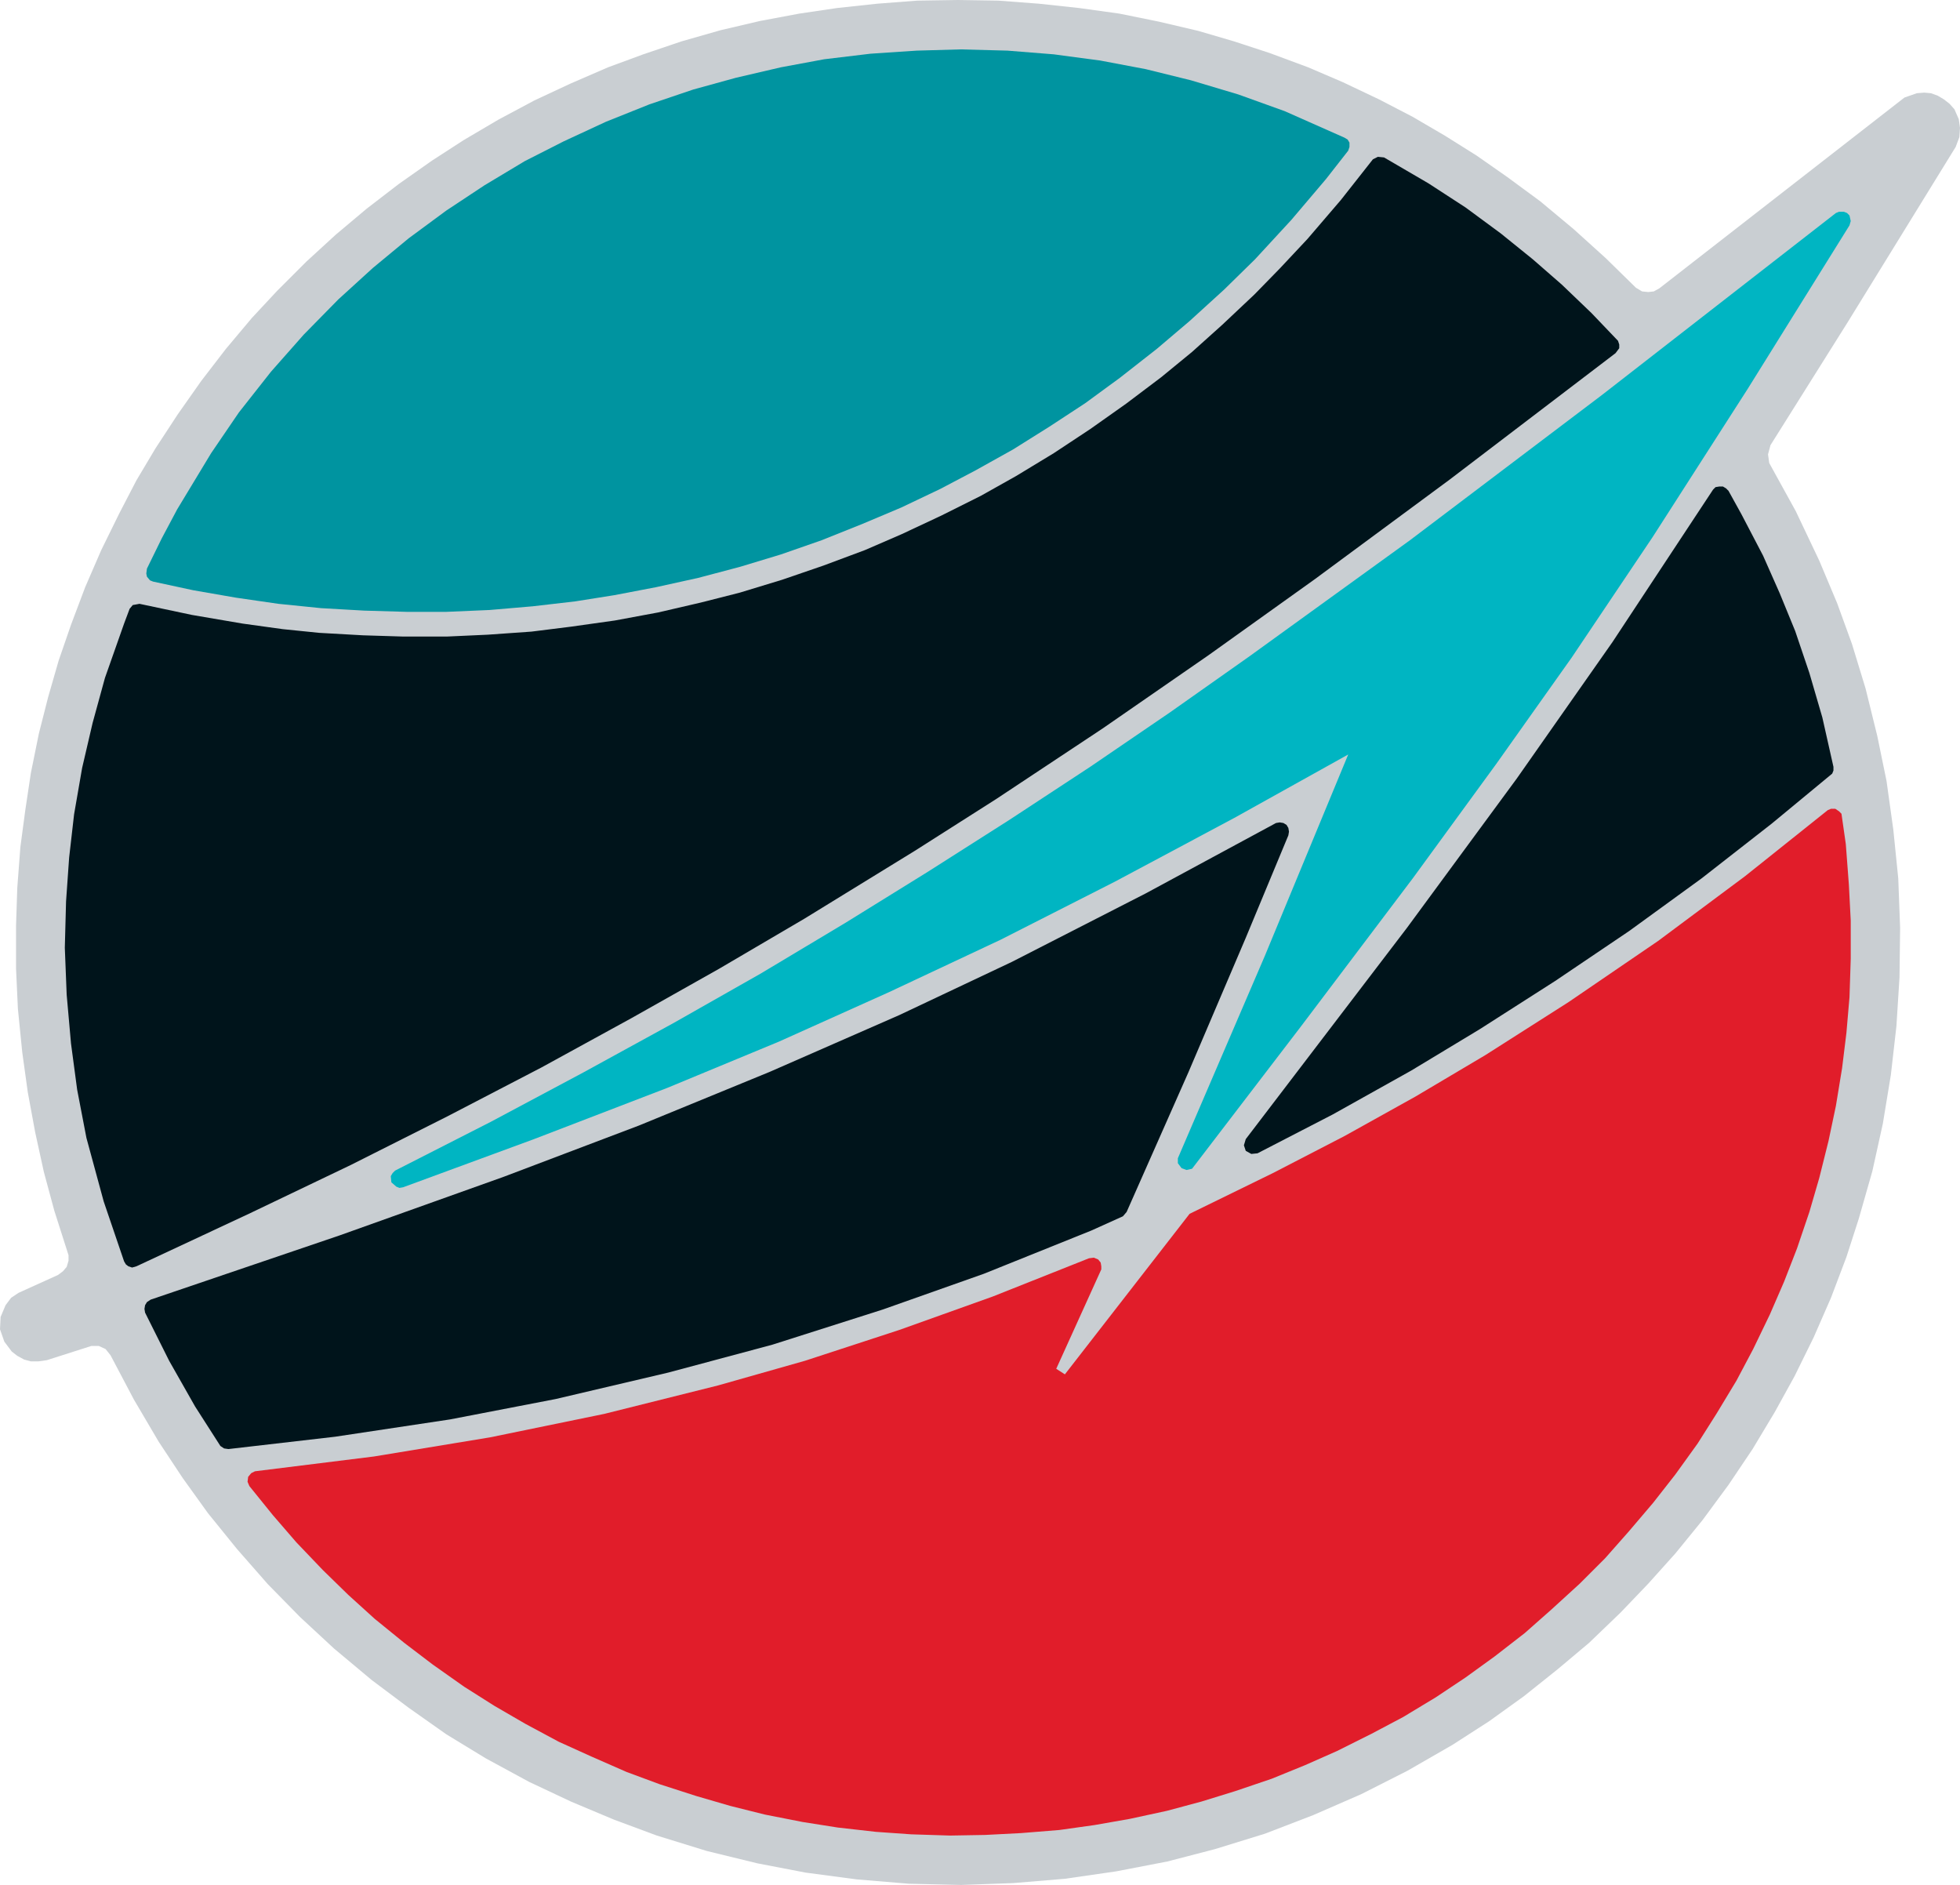
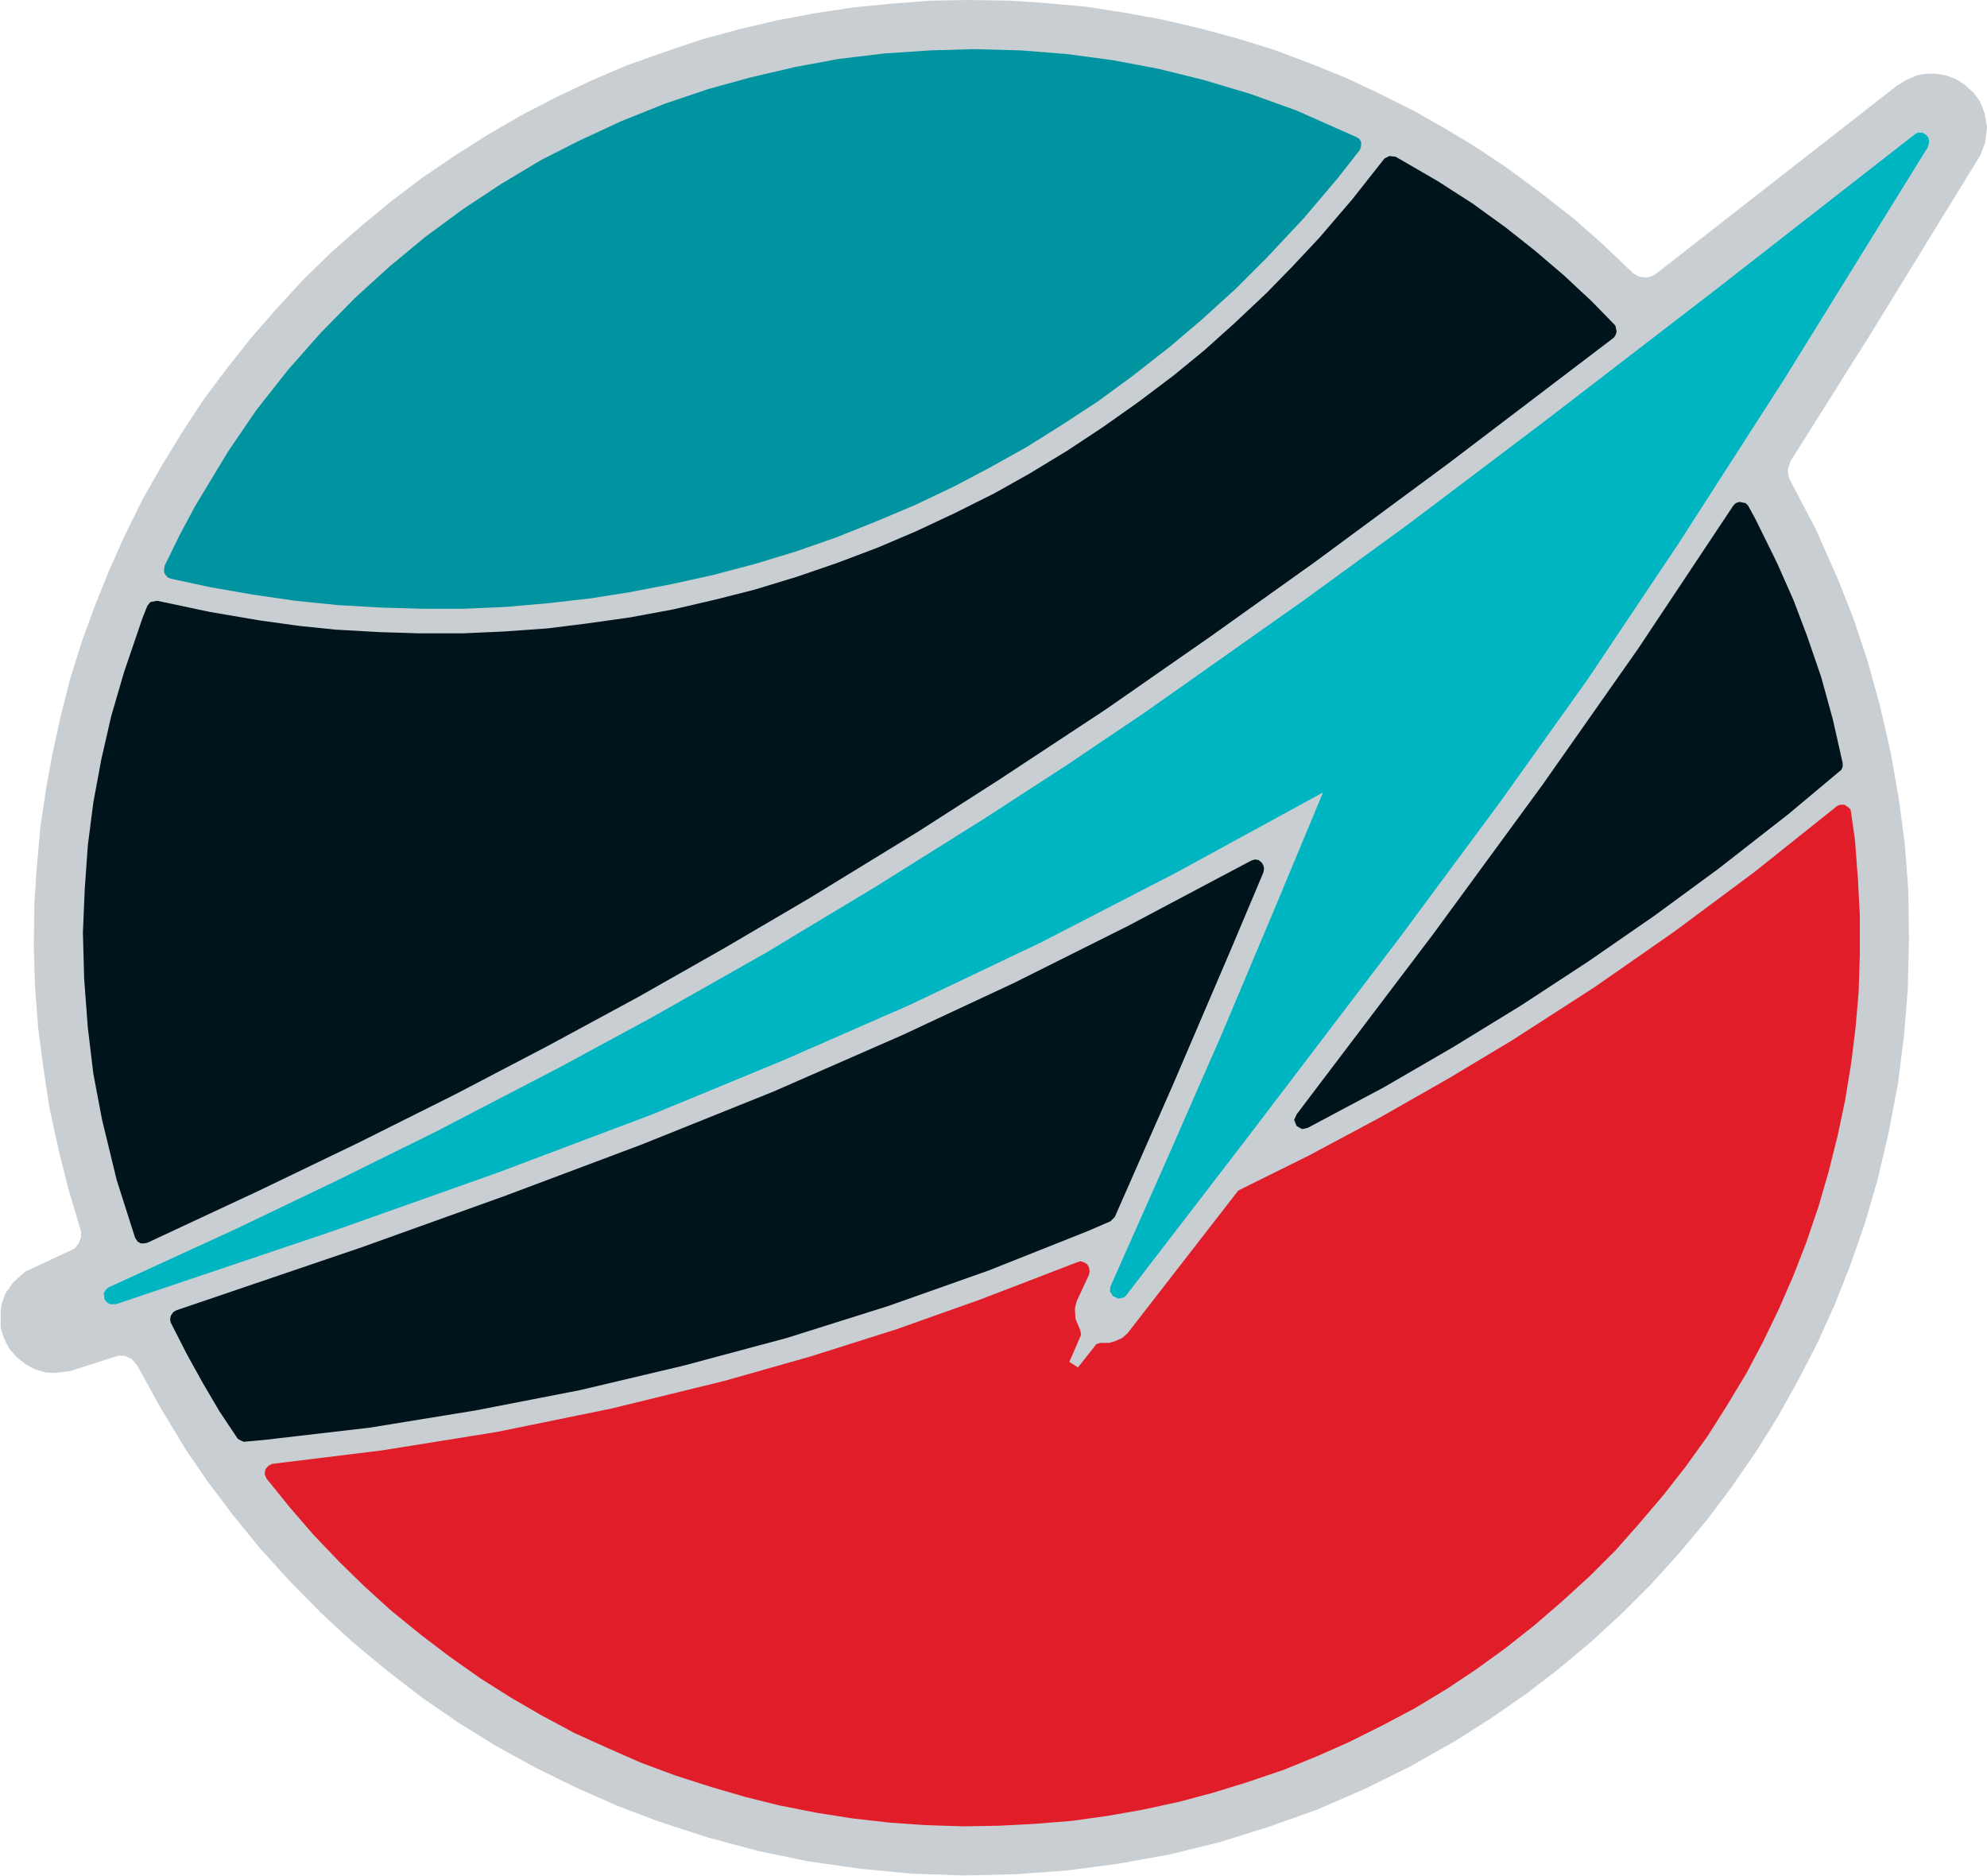
- <svg xmlns="http://www.w3.org/2000/svg" width="31.75mm" height="30.53mm" viewBox="0 0 31.75 30.53">
-   <path id="metal" fill="#C9CED2" d="M0.94,20.65 L1.02,20.59 L1.08,20.52 L1.11,20.42 L1.11,20.33 L0.88,19.61 L0.71,18.98 L0.57,18.34 L0.45,17.69 L0.36,17.04 L0.29,16.34 L0.26,15.69 L0.26,14.99 L0.28,14.38 L0.33,13.72 L0.41,13.12 L0.50,12.52 L0.63,11.88 L0.78,11.29 L0.95,10.70 L1.15,10.12 L1.38,9.51 L1.64,8.91 L1.93,8.32 L2.21,7.78 L2.52,7.26 L2.88,6.71 L3.26,6.17 L3.66,5.65 L4.08,5.15 L4.49,4.71 L4.96,4.24 L5.44,3.80 L5.94,3.38 L6.46,2.98 L7.00,2.60 L7.51,2.27 L8.07,1.94 L8.65,1.63 L9.25,1.35 L9.85,1.09 L10.42,0.88 L11.04,0.67 L11.67,0.49 L12.31,0.34 L12.95,0.22 L13.56,0.13 L14.21,0.06 L14.86,0.01 L15.52,0.00 L16.17,0.01 L16.83,0.06 L17.48,0.13 L18.13,0.22 L18.77,0.35 L19.41,0.50 L19.99,0.67 L20.57,0.86 L21.19,1.09 L21.75,1.33 L22.34,1.61 L22.88,1.89 L23.41,2.20 L23.92,2.52 L24.42,2.87 L24.95,3.26 L25.49,3.71 L26.01,4.18 L26.50,4.66 L26.60,4.72 L26.70,4.73 L26.79,4.72 L26.88,4.67 L30.85,1.58 L31.05,1.51 L31.17,1.50 L31.28,1.51 L31.39,1.55 L31.49,1.61 L31.58,1.68 L31.66,1.77 L31.73,1.93 L31.75,2.07 L31.74,2.22 L31.68,2.38 L29.93,5.22 L28.68,7.21 L28.64,7.36 L28.66,7.50 L29.09,8.28 L29.47,9.08 L29.76,9.77 L30.00,10.43 L30.22,11.15 L30.41,11.92 L30.56,12.65 L30.67,13.44 L30.75,14.23 L30.78,15.03 L30.77,15.83 L30.72,16.62 L30.63,17.41 L30.50,18.20 L30.33,18.97 L30.11,19.74 L29.91,20.36 L29.66,21.02 L29.38,21.66 L29.07,22.29 L28.75,22.87 L28.39,23.47 L28.00,24.05 L27.58,24.62 L27.14,25.16 L26.70,25.65 L26.25,26.12 L25.74,26.61 L25.24,27.03 L24.69,27.47 L24.12,27.88 L23.53,28.26 L22.80,28.68 L22.05,29.06 L21.27,29.40 L20.49,29.70 L19.68,29.95 L18.91,30.15 L18.08,30.31 L17.25,30.43 L16.41,30.50 L15.57,30.53 L14.72,30.51 L13.88,30.44 L13.05,30.33 L12.27,30.18 L11.45,29.98 L10.64,29.73 L9.94,29.47 L9.25,29.18 L8.57,28.86 L7.87,28.48 L7.23,28.09 L6.62,27.66 L6.02,27.21 L5.41,26.70 L4.86,26.19 L4.34,25.66 L3.84,25.09 L3.37,24.51 L2.96,23.94 L2.57,23.35 L2.17,22.67 L1.79,21.95 L1.71,21.85 L1.60,21.80 L1.48,21.80 L0.76,22.03 L0.62,22.05 L0.50,22.05 L0.39,22.02 L0.28,21.96 L0.19,21.89 L0.07,21.73 L0.00,21.53 L0.01,21.33 L0.09,21.14 L0.18,21.02 L0.30,20.94 L0.94,20.65 Z" />
-   <path id="enamel-ink" data-pantone="PMS Black 6 C" fill="#00141B" fill-rule="evenodd" d="M20.37,18.68 L20.27,18.69 L20.18,18.64 L20.15,18.55 L20.18,18.45 L22.79,15.03 L24.57,12.61 L26.12,10.40 L27.75,7.93 L27.79,7.89 L27.85,7.88 L27.91,7.88 L27.96,7.91 L28.00,7.95 L28.21,8.33 L28.56,9.00 L28.83,9.61 L29.08,10.22 L29.31,10.90 L29.52,11.62 L29.70,12.42 L29.70,12.48 L29.68,12.53 L28.70,13.34 L27.56,14.23 L26.39,15.08 L25.19,15.89 L23.97,16.67 L22.86,17.34 L21.59,18.05 L20.37,18.68 Z M2.21,20.51 L2.14,20.53 L2.08,20.51 L2.04,20.48 L2.01,20.43 L1.68,19.46 L1.40,18.43 L1.25,17.65 L1.15,16.90 L1.08,16.11 L1.05,15.35 L1.07,14.60 L1.12,13.89 L1.20,13.19 L1.33,12.44 L1.50,11.71 L1.70,10.98 L2.01,10.10 L2.10,9.86 L2.15,9.80 L2.26,9.78 L3.11,9.96 L3.93,10.10 L4.58,10.19 L5.17,10.25 L5.88,10.29 L6.53,10.31 L7.24,10.31 L7.90,10.28 L8.61,10.23 L9.25,10.15 L9.96,10.05 L10.66,9.92 L11.35,9.76 L11.98,9.60 L12.67,9.39 L13.34,9.16 L14.01,8.91 L14.61,8.65 L15.25,8.35 L15.89,8.03 L16.46,7.71 L17.07,7.34 L17.66,6.95 L18.24,6.54 L18.81,6.11 L19.31,5.70 L19.80,5.26 L20.32,4.77 L20.73,4.35 L21.18,3.87 L21.72,3.24 L22.24,2.58 L22.32,2.54 L22.42,2.55 L23.14,2.97 L23.74,3.36 L24.31,3.78 L24.83,4.20 L25.30,4.61 L25.78,5.07 L26.21,5.52 L26.23,5.58 L26.23,5.64 L26.17,5.72 L23.48,7.77 L21.30,9.38 L19.58,10.61 L17.86,11.80 L16.14,12.94 L14.82,13.78 L13.03,14.88 L11.65,15.69 L10.23,16.49 L8.77,17.29 L7.25,18.08 L5.68,18.87 L4.03,19.66 L2.21,20.51 Z M2.35,21.26 L2.34,21.20 L2.35,21.14 L2.38,21.09 L2.44,21.05 L5.50,20.01 L8.16,19.06 L10.35,18.23 L12.47,17.36 L14.57,16.44 L16.39,15.58 L18.56,14.47 L20.67,13.33 L20.73,13.32 L20.79,13.33 L20.84,13.36 L20.87,13.41 L20.88,13.47 L20.87,13.53 L20.18,15.19 L19.25,17.37 L18.25,19.63 L18.19,19.70 L17.68,19.93 L15.94,20.63 L14.30,21.21 L12.51,21.78 L10.83,22.23 L9.00,22.66 L7.29,22.99 L5.43,23.27 L3.70,23.47 L3.63,23.46 L3.57,23.42 L3.16,22.78 L2.74,22.04 L2.35,21.26 Z" />
-   <path id="enamel-teal" data-pantone="PMS 320 C" fill="#0094A0" fill-rule="evenodd" d="M2.48,9.42 L2.43,9.40 L2.38,9.34 L2.37,9.29 L2.38,9.21 L2.62,8.72 L2.87,8.25 L3.42,7.34 L3.87,6.68 L4.39,6.02 L4.92,5.42 L5.48,4.85 L6.04,4.34 L6.62,3.86 L7.23,3.41 L7.85,3.00 L8.50,2.61 L9.13,2.29 L9.82,1.97 L10.52,1.69 L11.23,1.45 L11.92,1.26 L12.65,1.09 L13.35,0.96 L14.10,0.87 L14.85,0.82 L15.56,0.80 L16.32,0.82 L17.07,0.88 L17.82,0.98 L18.56,1.12 L19.29,1.30 L20.06,1.53 L20.81,1.80 L21.78,2.23 L21.83,2.26 L21.86,2.31 L21.86,2.38 L21.84,2.44 L21.48,2.90 L20.92,3.56 L20.33,4.20 L19.83,4.69 L19.27,5.20 L18.74,5.65 L18.14,6.12 L17.58,6.53 L17.00,6.91 L16.41,7.28 L15.80,7.62 L15.23,7.92 L14.60,8.22 L13.96,8.49 L13.31,8.75 L12.65,8.98 L11.99,9.18 L11.31,9.36 L10.63,9.51 L9.95,9.64 L9.32,9.74 L8.63,9.82 L7.93,9.88 L7.23,9.91 L6.59,9.91 L5.90,9.89 L5.20,9.85 L4.51,9.78 L3.82,9.68 L3.13,9.56 L2.48,9.42 Z" />
-   <path id="enamel-swoosh" data-pantone="PMS 3125 C" fill="#00B5C2" fill-rule="evenodd" d="M6.53,19.23 L6.47,19.24 L6.42,19.22 L6.34,19.15 L6.33,19.05 L6.36,19.00 L6.40,18.96 L7.95,18.17 L9.45,17.37 L10.91,16.57 L12.32,15.77 L13.69,14.95 L15.03,14.12 L16.35,13.28 L17.66,12.42 L18.95,11.54 L20.24,10.63 L22.84,8.75 L25.96,6.39 L29.74,3.45 L29.79,3.43 L29.87,3.43 L29.92,3.45 L29.96,3.49 L29.98,3.58 L29.96,3.65 L28.31,6.30 L26.77,8.70 L25.46,10.65 L24.24,12.37 L22.89,14.22 L21.07,16.63 L19.31,18.93 L19.22,18.95 L19.14,18.92 L19.08,18.84 L19.08,18.76 L20.49,15.48 L21.84,12.22 L19.99,13.25 L18.06,14.28 L16.21,15.22 L14.40,16.07 L12.62,16.87 L10.81,17.62 L8.65,18.45 L6.53,19.23 Z" />
-   <path id="enamel-red" data-pantone="PMS 485 C" fill="#E11D2A" fill-rule="evenodd" d="M4.04,24.07 L4.01,24.00 L4.02,23.92 L4.07,23.86 L4.13,23.83 L6.06,23.59 L7.94,23.28 L9.79,22.90 L11.63,22.44 L13.04,22.04 L14.57,21.54 L16.08,21.00 L17.64,20.38 L17.72,20.37 L17.79,20.40 L17.83,20.45 L17.84,20.51 L17.84,20.56 L17.11,22.17 L17.25,22.26 L19.27,19.66 L20.62,19.00 L21.78,18.40 L22.93,17.76 L24.06,17.09 L25.41,16.23 L26.86,15.24 L28.27,14.19 L29.61,13.12 L29.66,13.10 L29.73,13.10 L29.79,13.14 L29.83,13.18 L29.90,13.67 L29.95,14.33 L29.98,14.91 L29.98,15.53 L29.96,16.15 L29.91,16.73 L29.84,17.30 L29.74,17.91 L29.62,18.48 L29.47,19.08 L29.31,19.63 L29.11,20.22 L28.90,20.76 L28.67,21.29 L28.40,21.85 L28.13,22.36 L27.81,22.89 L27.50,23.38 L27.14,23.88 L26.78,24.34 L26.38,24.81 L26.00,25.24 L25.59,25.65 L25.13,26.07 L24.70,26.45 L24.21,26.83 L23.74,27.17 L23.26,27.49 L22.73,27.81 L22.22,28.08 L21.66,28.36 L21.14,28.59 L20.60,28.81 L20.01,29.01 L19.46,29.18 L18.90,29.33 L18.30,29.46 L17.73,29.56 L17.16,29.64 L16.54,29.69 L15.96,29.72 L15.39,29.73 L14.76,29.71 L14.19,29.67 L13.57,29.60 L13.00,29.51 L12.39,29.39 L11.83,29.25 L11.28,29.09 L10.69,28.90 L10.15,28.70 L9.58,28.45 L9.05,28.21 L8.51,27.92 L8.01,27.63 L7.52,27.32 L7.01,26.96 L6.55,26.61 L6.07,26.22 L5.64,25.83 L5.23,25.43 L4.80,24.98 L4.42,24.54 L4.04,24.07 Z" />
+ <svg xmlns="http://www.w3.org/2000/svg" width="32.35mm" height="30.53mm" viewBox="0 0 32.35 30.53">
+   <path id="metal" fill="#C9CED2" d="M1.14,20.36 L1.22,20.32 L1.28,20.24 L1.32,20.14 L1.32,20.05 L1.11,19.34 L0.95,18.70 L0.81,18.06 L0.71,17.41 L0.62,16.72 L0.57,16.06 L0.55,15.41 L0.56,14.70 L0.60,14.10 L0.66,13.44 L0.75,12.84 L0.86,12.24 L0.99,11.65 L1.14,11.06 L1.32,10.48 L1.53,9.90 L1.77,9.30 L2.02,8.74 L2.31,8.15 L2.61,7.62 L2.95,7.06 L3.31,6.51 L3.70,5.99 L4.08,5.51 L4.48,5.05 L4.92,4.57 L5.39,4.11 L5.88,3.68 L6.39,3.26 L6.88,2.89 L7.38,2.55 L7.93,2.20 L8.50,1.87 L9.04,1.59 L9.63,1.31 L10.19,1.07 L10.81,0.85 L11.43,0.64 L12.06,0.47 L12.66,0.33 L13.30,0.21 L13.90,0.12 L14.51,0.06 L15.16,0.01 L15.77,0.00 L16.43,0.01 L17.03,0.05 L17.69,0.11 L18.33,0.21 L18.93,0.32 L19.57,0.47 L20.16,0.63 L20.74,0.81 L21.35,1.04 L21.92,1.27 L22.47,1.53 L23.01,1.80 L23.54,2.10 L24.02,2.39 L24.53,2.73 L25.06,3.12 L25.61,3.55 L26.10,3.98 L26.59,4.45 L26.68,4.50 L26.79,4.52 L26.89,4.50 L26.97,4.45 L30.89,1.39 L31.04,1.30 L31.20,1.23 L31.34,1.20 L31.51,1.20 L31.69,1.23 L31.85,1.29 L32.00,1.39 L32.13,1.51 L32.23,1.64 L32.31,1.84 L32.35,2.07 L32.32,2.32 L32.24,2.53 L30.49,5.38 L29.15,7.51 L29.11,7.63 L29.11,7.71 L29.13,7.79 L29.56,8.61 L29.92,9.42 L30.18,10.08 L30.40,10.74 L30.60,11.46 L30.78,12.24 L30.91,12.98 L31.01,13.72 L31.07,14.51 L31.08,15.31 L31.06,16.11 L31.00,16.85 L30.90,17.64 L30.75,18.43 L30.57,19.20 L30.36,19.92 L30.13,20.58 L29.87,21.24 L29.58,21.88 L29.28,22.46 L28.94,23.07 L28.59,23.63 L28.19,24.21 L27.80,24.73 L27.35,25.27 L26.88,25.79 L26.41,26.26 L25.90,26.73 L25.36,27.18 L24.84,27.58 L24.26,27.98 L23.71,28.33 L22.97,28.75 L22.22,29.12 L21.44,29.46 L20.65,29.74 L19.85,29.99 L19.03,30.19 L18.20,30.34 L17.36,30.45 L16.52,30.51 L15.68,30.53 L14.84,30.50 L14.00,30.42 L13.16,30.30 L12.34,30.13 L11.52,29.91 L10.72,29.65 L10.06,29.40 L9.38,29.10 L8.71,28.77 L8.09,28.43 L7.46,28.04 L6.88,27.64 L6.32,27.21 L5.74,26.73 L5.23,26.26 L4.70,25.72 L4.23,25.20 L3.79,24.66 L3.39,24.13 L3.02,23.59 L2.61,22.91 L2.23,22.22 L2.14,22.12 L2.03,22.07 L1.92,22.07 L1.14,22.32 L0.88,22.35 L0.74,22.34 L0.57,22.29 L0.42,22.21 L0.28,22.10 L0.17,21.98 L0.10,21.86 L0.05,21.74 L0.01,21.61 L0.01,21.34 L0.03,21.21 L0.09,21.05 L0.22,20.87 L0.41,20.70 L1.14,20.36 Z" />
+   <path id="enamel-ink" data-pantone="PMS Black 6 C" fill="#00141B" fill-rule="evenodd" d="M21.29,18.36 L21.20,18.38 L21.11,18.33 L21.07,18.23 L21.11,18.14 L23.33,15.21 L25.11,12.78 L26.67,10.56 L28.22,8.23 L28.26,8.19 L28.32,8.17 L28.42,8.19 L28.46,8.23 L28.58,8.45 L28.93,9.16 L29.20,9.77 L29.42,10.35 L29.65,11.02 L29.84,11.71 L30.00,12.42 L30.00,12.48 L29.98,12.53 L29.12,13.25 L27.98,14.14 L26.93,14.91 L25.86,15.65 L24.76,16.37 L23.65,17.05 L22.53,17.70 L21.29,18.36 Z M2.40,20.23 L2.35,20.24 L2.29,20.24 L2.24,20.21 L2.20,20.15 L1.90,19.21 L1.66,18.22 L1.52,17.48 L1.43,16.73 L1.37,15.93 L1.35,15.18 L1.38,14.47 L1.43,13.76 L1.52,13.06 L1.65,12.36 L1.81,11.66 L2.02,10.94 L2.32,10.06 L2.40,9.86 L2.45,9.80 L2.56,9.78 L3.41,9.96 L4.23,10.10 L4.88,10.19 L5.47,10.25 L6.18,10.29 L6.83,10.31 L7.54,10.31 L8.20,10.28 L8.91,10.23 L9.55,10.15 L10.26,10.05 L10.96,9.92 L11.65,9.76 L12.28,9.60 L12.97,9.39 L13.64,9.16 L14.30,8.91 L14.91,8.65 L15.55,8.35 L16.19,8.03 L16.76,7.71 L17.37,7.34 L17.96,6.95 L18.54,6.54 L19.11,6.11 L19.61,5.70 L20.10,5.26 L20.62,4.77 L21.03,4.35 L21.48,3.87 L22.02,3.24 L22.54,2.58 L22.62,2.54 L22.72,2.55 L23.41,2.95 L23.97,3.31 L24.51,3.70 L24.99,4.08 L25.47,4.49 L25.92,4.91 L26.30,5.30 L26.32,5.40 L26.30,5.46 L26.27,5.50 L23.60,7.53 L21.42,9.14 L19.71,10.36 L18.00,11.55 L16.27,12.69 L14.96,13.53 L13.18,14.62 L11.80,15.43 L10.39,16.23 L8.93,17.02 L7.42,17.81 L5.84,18.60 L4.20,19.39 L2.40,20.23 Z M2.78,21.53 L2.77,21.48 L2.78,21.42 L2.82,21.36 L2.87,21.33 L5.90,20.30 L8.24,19.46 L10.45,18.63 L12.59,17.77 L14.69,16.85 L16.51,16.00 L18.37,15.07 L20.37,14.01 L20.43,13.99 L20.49,14.00 L20.54,14.04 L20.57,14.09 L20.58,14.14 L20.57,14.20 L20.03,15.48 L19.10,17.65 L18.15,19.81 L18.08,19.88 L17.71,20.04 L16.10,20.68 L14.46,21.26 L12.81,21.78 L11.13,22.23 L9.44,22.63 L7.74,22.96 L6.02,23.24 L4.30,23.44 L3.97,23.47 L3.92,23.45 L3.87,23.42 L3.57,22.97 L3.30,22.51 L3.04,22.04 L2.78,21.53 Z" />
+   <path id="enamel-teal" data-pantone="PMS 320 C" fill="#0094A0" fill-rule="evenodd" d="M2.78,9.42 L2.73,9.40 L2.68,9.34 L2.67,9.29 L2.68,9.21 L2.92,8.72 L3.17,8.25 L3.72,7.34 L4.17,6.68 L4.69,6.02 L5.22,5.42 L5.78,4.85 L6.34,4.34 L6.92,3.86 L7.53,3.41 L8.15,3.00 L8.80,2.61 L9.43,2.29 L10.12,1.97 L10.82,1.69 L11.53,1.45 L12.22,1.26 L12.95,1.09 L13.65,0.96 L14.40,0.87 L15.15,0.82 L15.86,0.80 L16.62,0.82 L17.37,0.88 L18.12,0.98 L18.86,1.12 L19.59,1.30 L20.36,1.53 L21.11,1.80 L22.08,2.23 L22.13,2.26 L22.16,2.31 L22.16,2.38 L22.14,2.44 L21.78,2.90 L21.22,3.56 L20.62,4.20 L20.13,4.69 L19.57,5.20 L19.04,5.65 L18.44,6.12 L17.88,6.53 L17.30,6.91 L16.71,7.28 L16.10,7.62 L15.53,7.92 L14.90,8.22 L14.26,8.49 L13.61,8.75 L12.95,8.98 L12.29,9.18 L11.61,9.36 L10.93,9.51 L10.25,9.64 L9.62,9.74 L8.92,9.82 L8.23,9.88 L7.53,9.91 L6.89,9.91 L6.20,9.89 L5.50,9.85 L4.81,9.78 L4.12,9.68 L3.43,9.56 L2.78,9.42 Z" />
+   <path id="enamel-swoosh" data-pantone="PMS 3125 C" fill="#00B5C2" fill-rule="evenodd" d="M1.89,21.23 L1.79,21.23 L1.74,21.20 L1.70,21.15 L1.69,21.05 L1.72,21.00 L1.76,20.96 L3.81,20.02 L5.48,19.22 L7.08,18.43 L9.12,17.37 L10.58,16.58 L12.47,15.51 L14.28,14.42 L16.05,13.31 L17.36,12.46 L18.65,11.59 L21.23,9.77 L22.96,8.51 L25.17,6.84 L27.94,4.71 L31.17,2.19 L31.22,2.16 L31.30,2.16 L31.35,2.19 L31.39,2.23 L31.41,2.30 L31.39,2.39 L29.05,6.17 L27.32,8.86 L25.84,11.07 L24.42,13.06 L22.79,15.26 L20.27,18.57 L18.34,21.08 L18.30,21.12 L18.21,21.14 L18.12,21.10 L18.07,21.02 L18.08,20.94 L18.99,18.89 L19.88,16.86 L20.74,14.82 L21.54,12.90 L19.14,14.21 L16.95,15.34 L14.83,16.35 L12.73,17.27 L10.62,18.14 L8.10,19.09 L5.42,20.04 L1.89,21.23 Z" />
+   <path id="enamel-red" data-pantone="PMS 485 C" fill="#E11D2A" fill-rule="evenodd" d="M4.34,24.07 L4.31,24.00 L4.32,23.92 L4.37,23.86 L4.43,23.83 L6.22,23.61 L8.09,23.31 L9.95,22.93 L11.79,22.48 L13.20,22.08 L14.59,21.64 L15.97,21.15 L17.53,20.55 L17.59,20.53 L17.65,20.55 L17.70,20.58 L17.73,20.63 L17.74,20.69 L17.73,20.75 L17.53,21.18 L17.50,21.30 L17.51,21.47 L17.59,21.66 L17.60,21.73 L17.41,22.17 L17.55,22.26 L17.85,21.88 L17.91,21.86 L18.06,21.86 L18.16,21.83 L18.27,21.78 L18.36,21.70 L20.16,19.38 L21.31,18.81 L22.47,18.19 L23.61,17.54 L24.61,16.94 L25.96,16.07 L27.28,15.15 L28.57,14.19 L29.91,13.12 L29.96,13.10 L30.03,13.10 L30.09,13.14 L30.13,13.18 L30.20,13.67 L30.25,14.33 L30.28,14.91 L30.28,15.53 L30.26,16.15 L30.21,16.73 L30.14,17.30 L30.04,17.91 L29.92,18.48 L29.77,19.08 L29.61,19.63 L29.41,20.22 L29.20,20.76 L28.97,21.29 L28.70,21.85 L28.43,22.36 L28.11,22.89 L27.80,23.38 L27.44,23.88 L27.08,24.34 L26.68,24.81 L26.30,25.24 L25.89,25.65 L25.43,26.07 L24.99,26.45 L24.51,26.83 L24.04,27.17 L23.56,27.49 L23.03,27.81 L22.52,28.08 L21.96,28.36 L21.44,28.59 L20.90,28.81 L20.31,29.01 L19.76,29.18 L19.20,29.33 L18.60,29.46 L18.03,29.56 L17.46,29.64 L16.84,29.69 L16.26,29.72 L15.69,29.73 L15.06,29.71 L14.49,29.67 L13.87,29.60 L13.30,29.51 L12.69,29.39 L12.13,29.25 L11.58,29.09 L10.99,28.90 L10.45,28.70 L9.88,28.45 L9.35,28.21 L8.81,27.92 L8.31,27.63 L7.82,27.32 L7.31,26.96 L6.85,26.61 L6.37,26.22 L5.94,25.83 L5.53,25.43 L5.10,24.98 L4.72,24.54 L4.34,24.07 Z" />
</svg>
